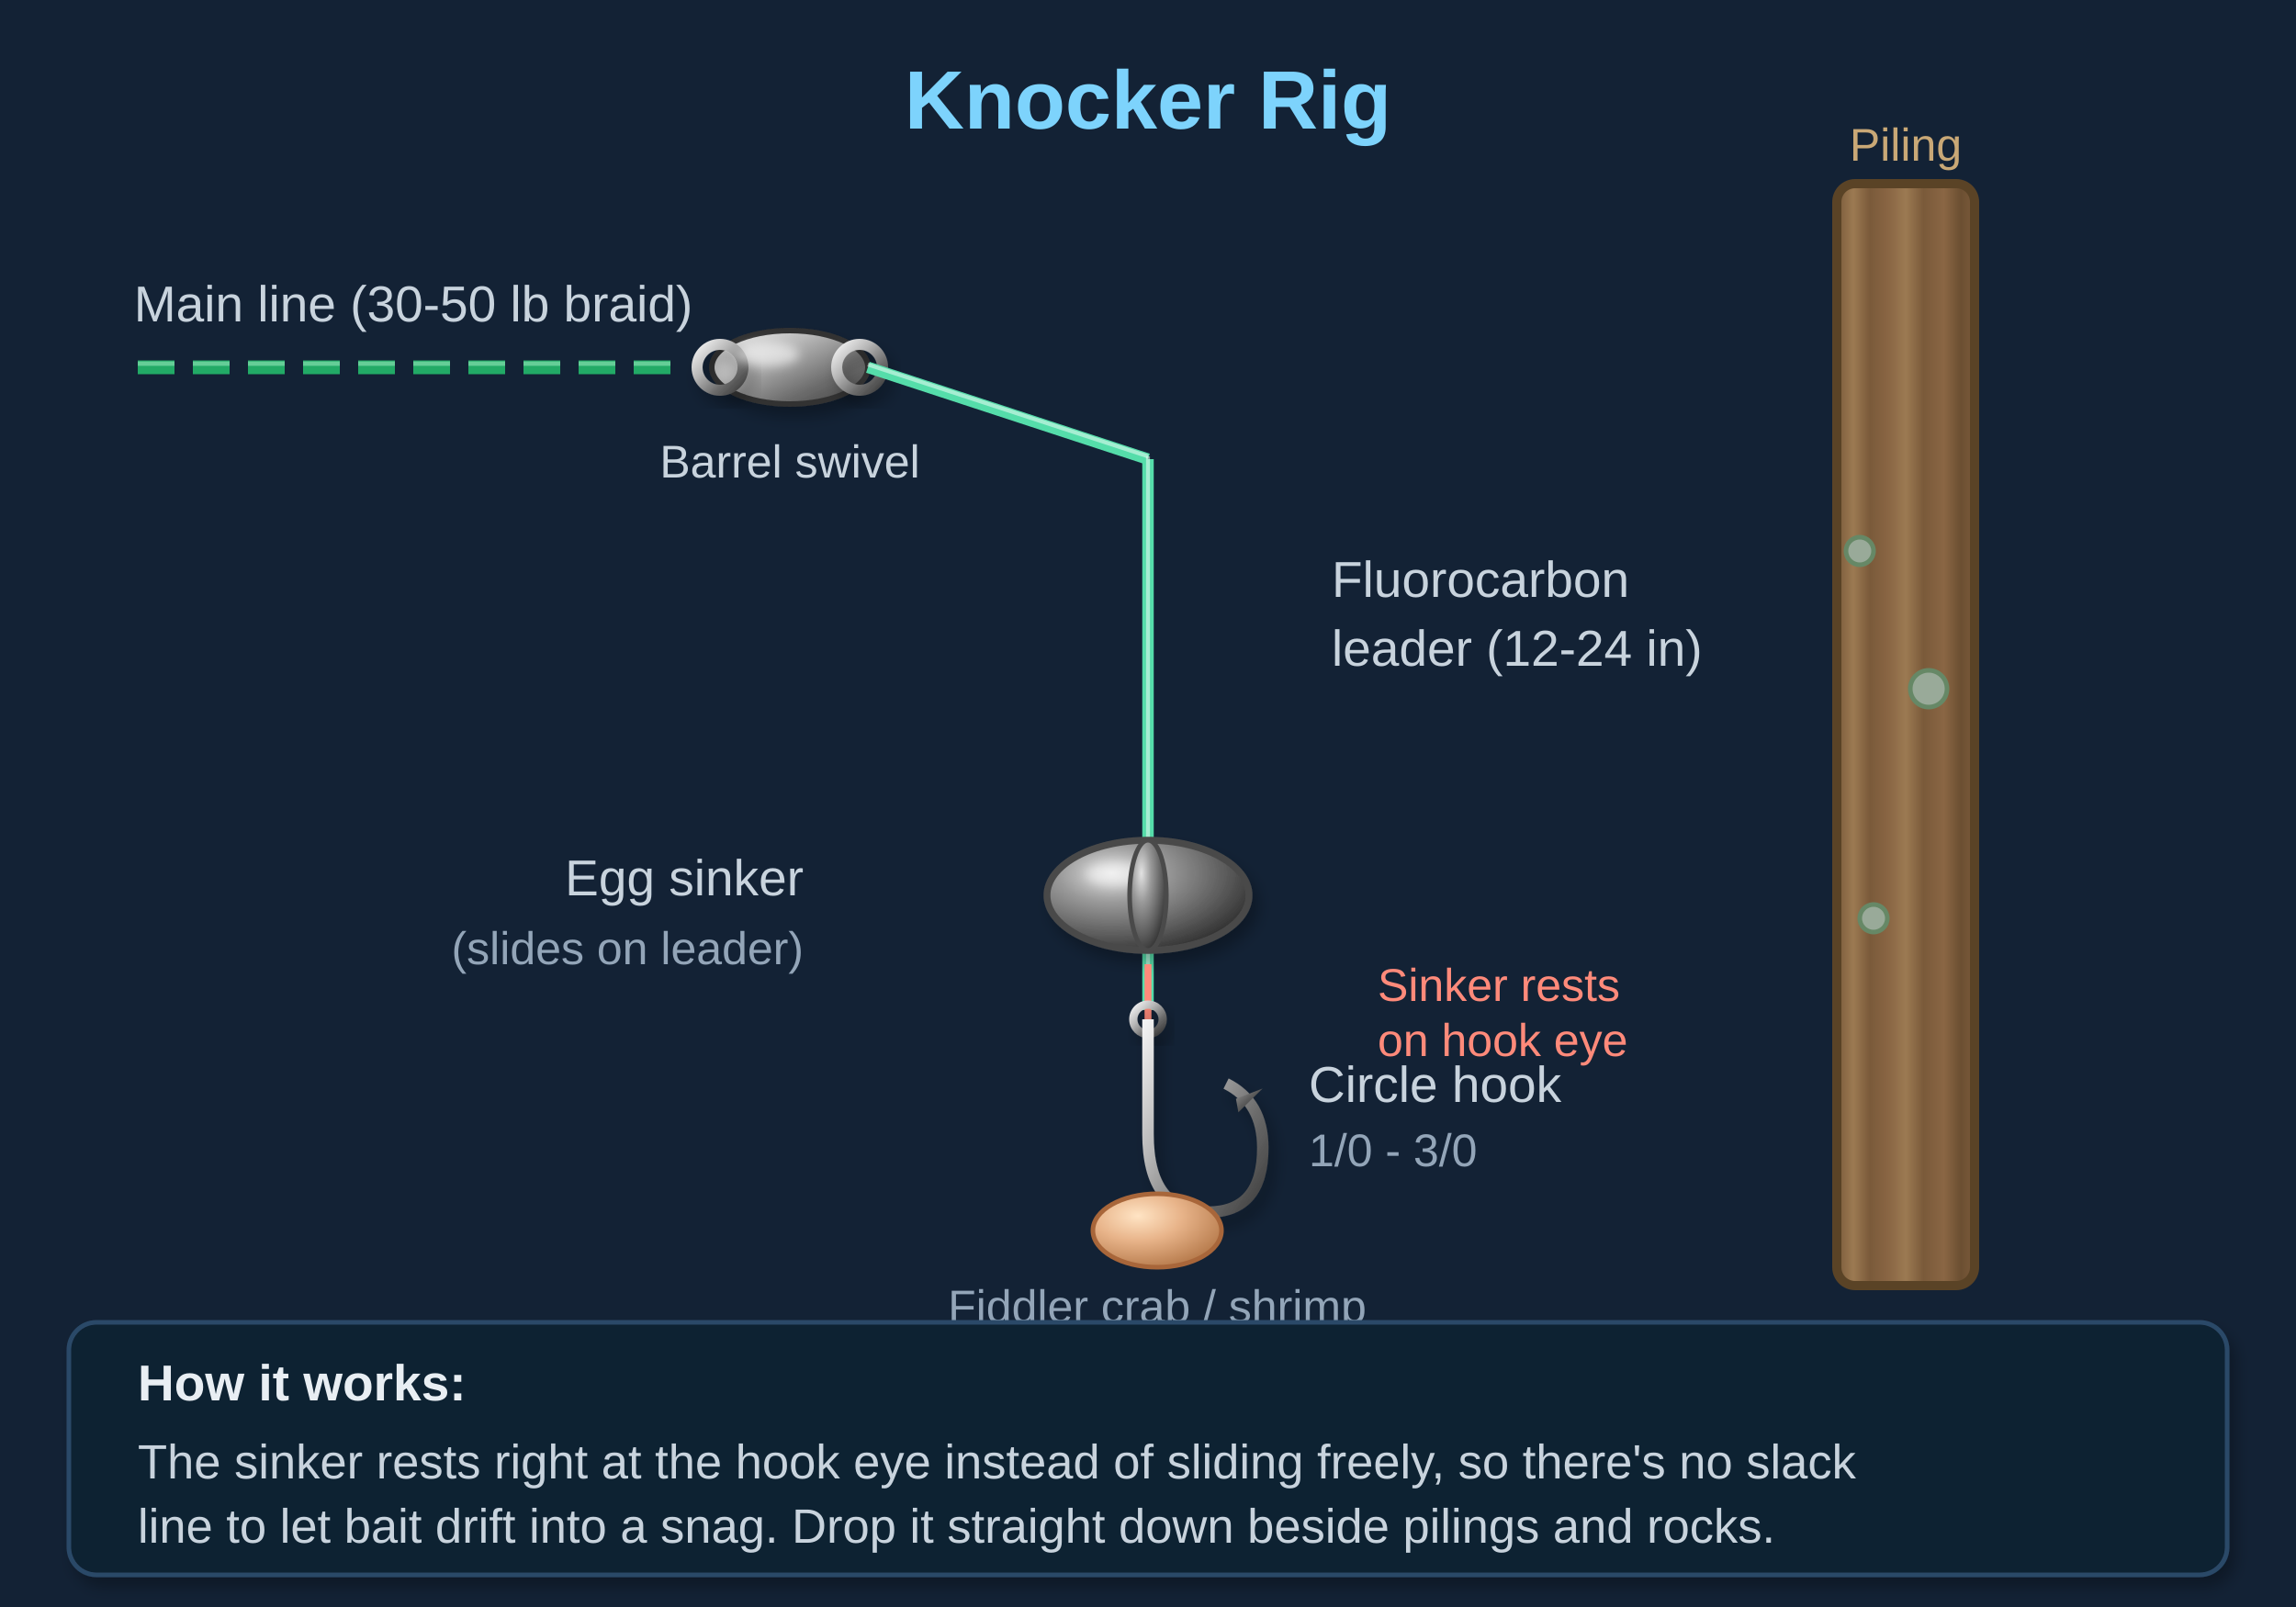
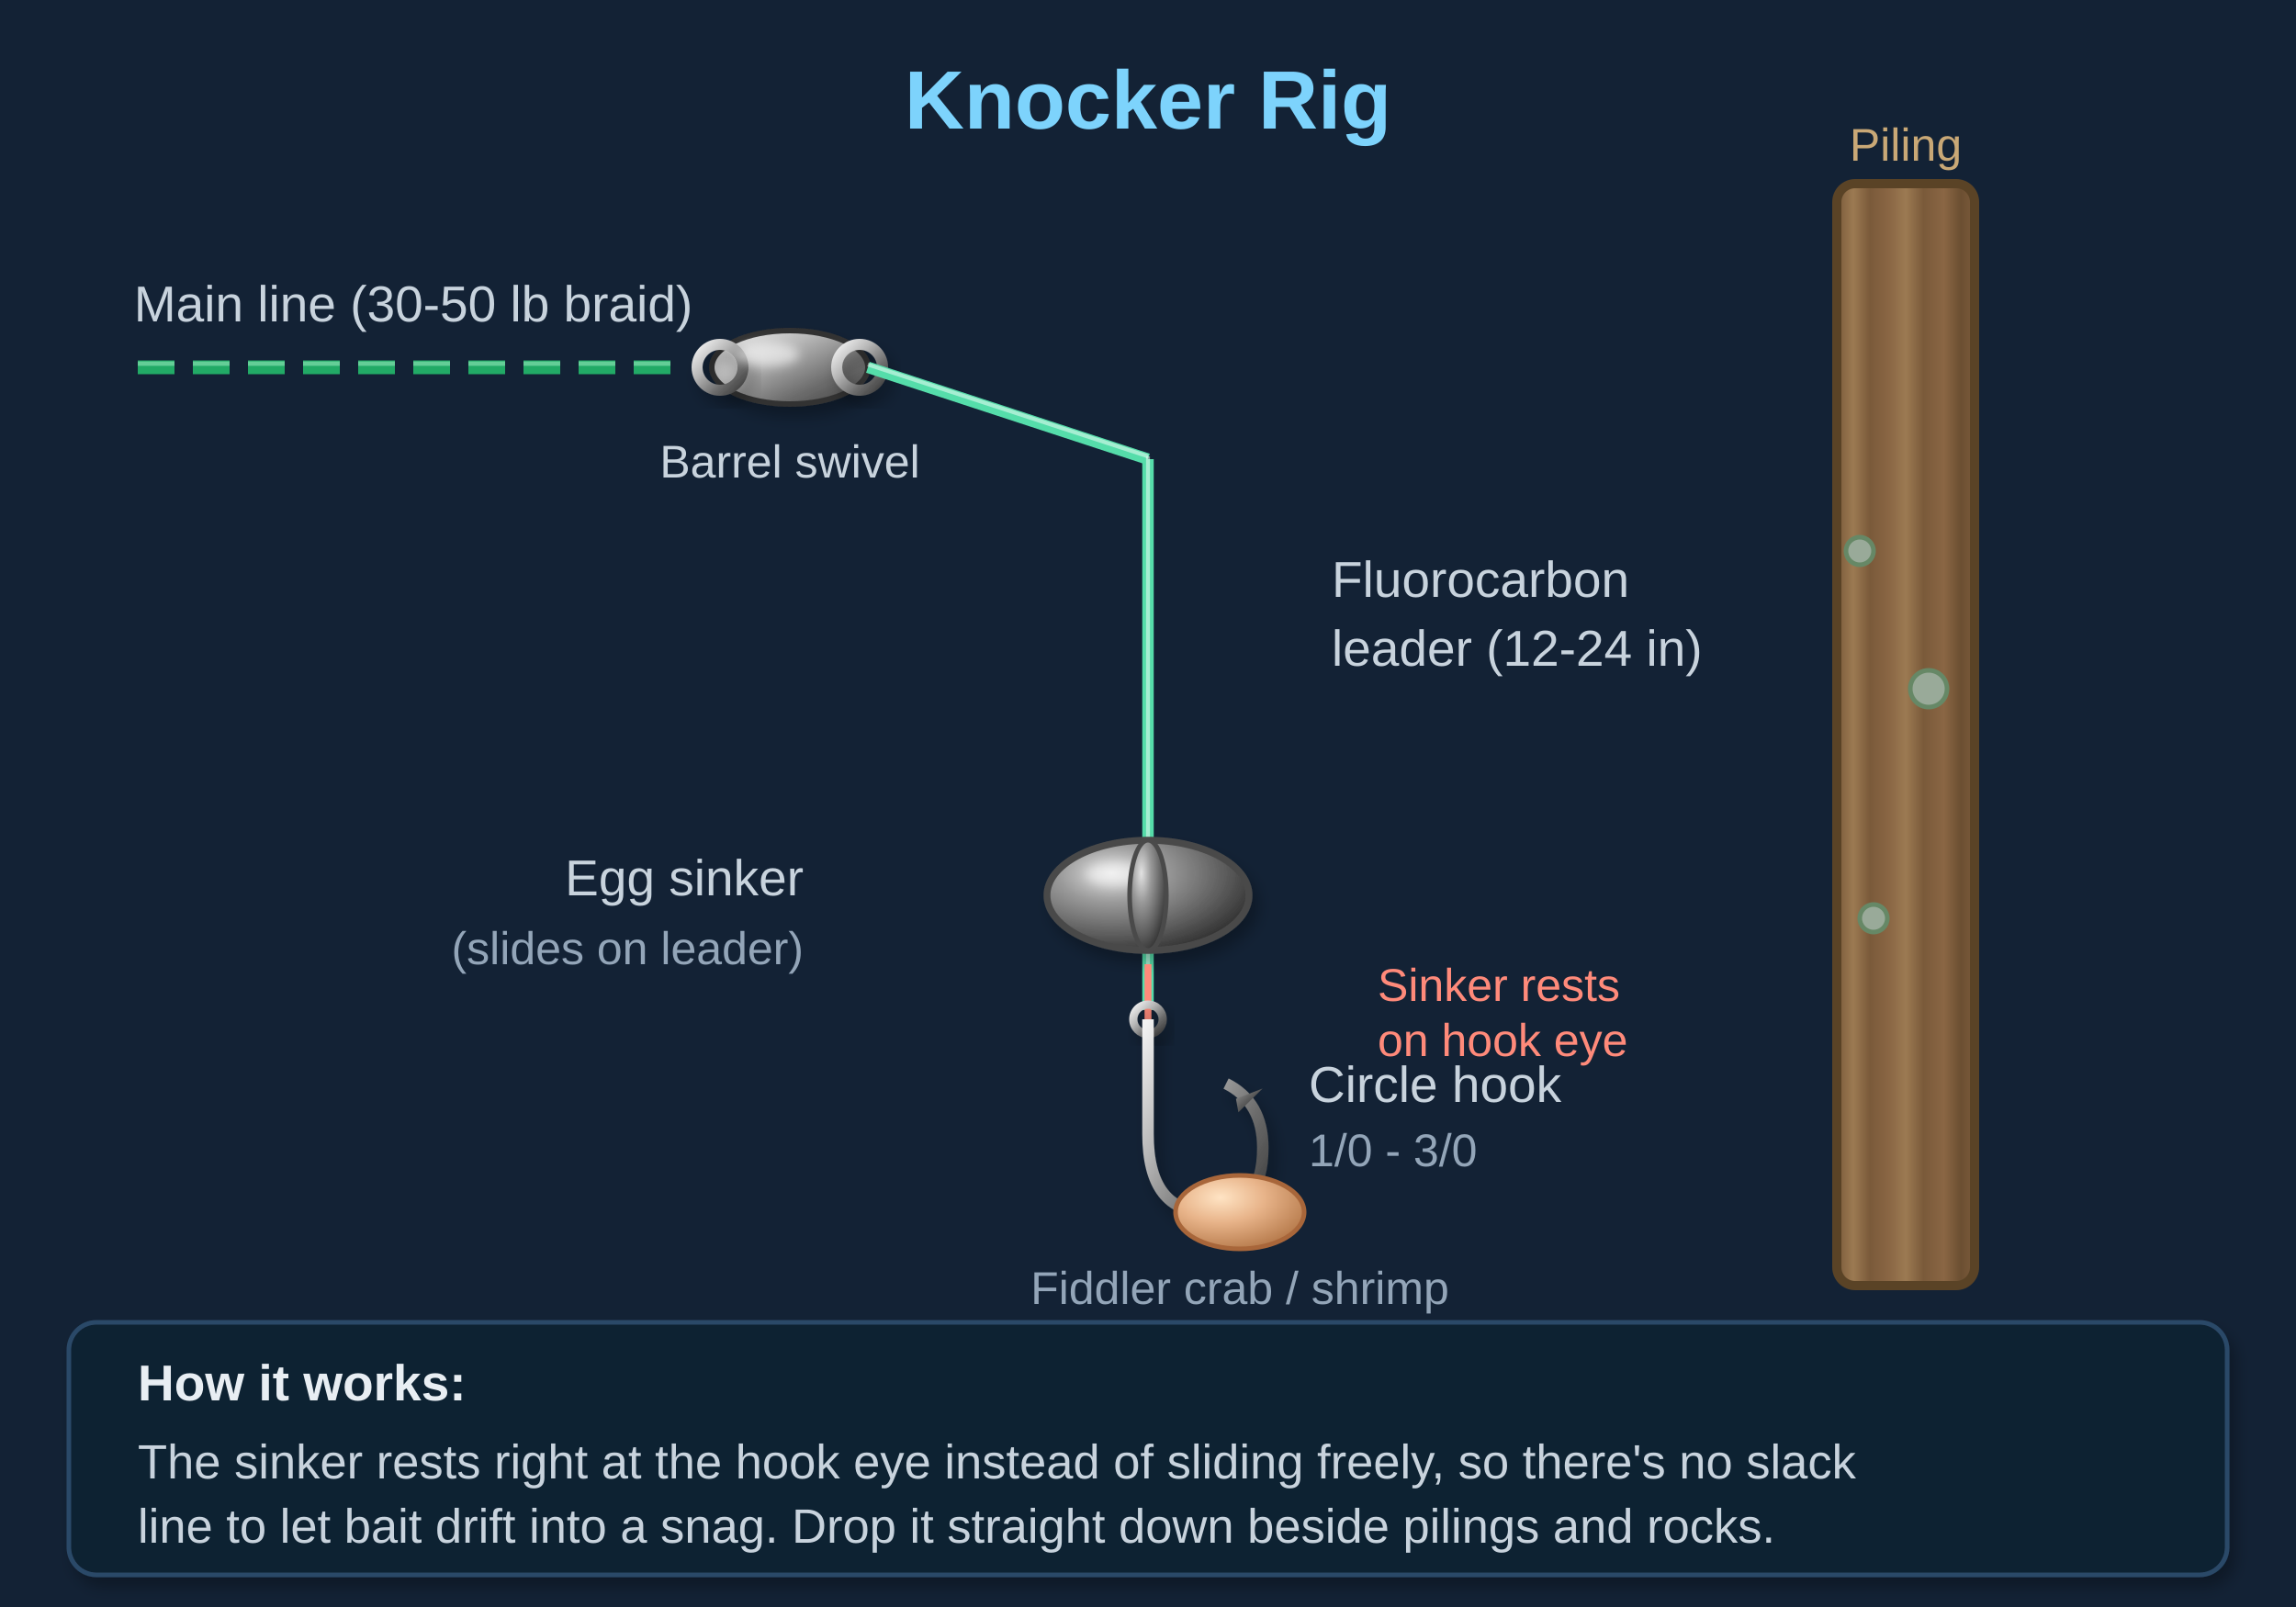
<svg xmlns="http://www.w3.org/2000/svg" viewBox="0 0 500 350" font-family="Arial, sans-serif">
  <rect x="0" y="0" width="500" height="350" fill="#132235" />
  <defs>
    <linearGradient id="woodGrain" x1="0%" y1="0%" x2="100%" y2="0%">
      <stop offset="0%" stop-color="#7a5a3a" />
      <stop offset="12%" stop-color="#9c7a52" />
      <stop offset="24%" stop-color="#7a5a3a" />
      <stop offset="38%" stop-color="#8a6644" />
      <stop offset="50%" stop-color="#9c7a52" />
      <stop offset="63%" stop-color="#7a5a3a" />
      <stop offset="78%" stop-color="#8a6644" />
      <stop offset="90%" stop-color="#6b4f32" />
      <stop offset="100%" stop-color="#7a5a3a" />
    </linearGradient>
  </defs>
  <defs>
    <radialGradient id="baitGrad" cx="35%" cy="30%" r="75%">
      <stop offset="0%" stop-color="#ffe4c4" />
      <stop offset="45%" stop-color="#e8b48a" />
      <stop offset="100%" stop-color="#b5794a" />
    </radialGradient>
    <filter id="glossBlur" x="-60%" y="-60%" width="220%" height="220%">
      <feGaussianBlur stdDeviation="1.1" />
    </filter>
  </defs>
  <defs>
    <linearGradient id="steelGrad" x1="0%" y1="0%" x2="100%" y2="100%">
      <stop offset="0%" stop-color="#f2f2f2" />
      <stop offset="35%" stop-color="#b8b8b8" />
      <stop offset="70%" stop-color="#6e6e6e" />
      <stop offset="100%" stop-color="#3d3d3d" />
    </linearGradient>
    <linearGradient id="steelGradDark" x1="0%" y1="0%" x2="100%" y2="100%">
      <stop offset="0%" stop-color="#9a9a9a" />
      <stop offset="45%" stop-color="#5c5c5c" />
      <stop offset="100%" stop-color="#242424" />
    </linearGradient>
    <radialGradient id="leadGrad" cx="32%" cy="30%" r="75%">
      <stop offset="0%" stop-color="#e2e2e2" />
      <stop offset="35%" stop-color="#9a9a9a" />
      <stop offset="75%" stop-color="#5c5c5c" />
      <stop offset="100%" stop-color="#333333" />
    </radialGradient>
    <filter id="softShadow" x="-40%" y="-40%" width="180%" height="180%">
      <feDropShadow dx="1.4" dy="2.2" stdDeviation="1.6" flood-color="#000000" flood-opacity="0.28" />
    </filter>
  </defs>
  <text x="250" y="28" text-anchor="middle" font-size="18" font-weight="bold" fill="#7DD3FC">Knocker Rig</text>
  <line x1="30" y1="80" x2="150" y2="80" stroke="#2a6" stroke-width="3" stroke-dasharray="8,4" />
  <line x1="30" y1="79.2" x2="150" y2="79.2" stroke="#8fe6b8" stroke-width="0.96" stroke-dasharray="8,4" opacity="0.6" />
  <text x="90" y="70" text-anchor="middle" font-size="11" fill="#c8d3dd">Main line (30-50 lb braid)</text>
  <ellipse cx="172.0" cy="80.0" rx="17.0" ry="8.0" fill="url(#steelGrad)" stroke="#333333" stroke-width="1.2" filter="url(#softShadow)" />
  <circle cx="156.8" cy="80.0" r="5.0" fill="none" stroke="url(#steelGrad)" stroke-width="2.4" filter="url(#softShadow)" />
  <circle cx="187.2" cy="80.0" r="5.0" fill="none" stroke="url(#steelGrad)" stroke-width="2.4" filter="url(#softShadow)" />
  <ellipse cx="167.2" cy="77.2" rx="6.8" ry="2.6" fill="#ffffff" opacity="0.55" filter="url(#glossBlur)" />
  <text x="172" y="104" text-anchor="middle" font-size="10" fill="#c8d3dd">Barrel swivel</text>
  <line x1="189" y1="80" x2="250" y2="100" stroke="#5da" stroke-width="2.5" />
  <line x1="189" y1="79.4" x2="250" y2="99.4" stroke="#e8fbf3" stroke-width="0.85" opacity="0.55" />
  <line x1="250" y1="100" x2="250" y2="220" stroke="#5da" stroke-width="2.5" />
  <line x1="250" y1="99.4" x2="250" y2="219.4" stroke="#e8fbf3" stroke-width="0.85" opacity="0.55" />
  <text x="290" y="130" font-size="11" fill="#c8d3dd">Fluorocarbon</text>
  <text x="290" y="145" font-size="11" fill="#c8d3dd">leader (12-24 in)</text>
  <ellipse cx="250" cy="195" rx="22" ry="12" fill="url(#leadGrad)" stroke="#4a4a4a" stroke-width="1.5" filter="url(#softShadow)" />
  <ellipse cx="243.0" cy="190.4" rx="6.6" ry="2.6" fill="#ffffff" opacity="0.5" filter="url(#glossBlur)" />
  <ellipse cx="250" cy="195" rx="4" ry="12" fill="url(#leadGrad)" stroke="#4a4a4a" stroke-width="1" />
  <text x="175" y="195" text-anchor="end" font-size="11" fill="#c8d3dd">Egg sinker</text>
  <text x="175" y="210" text-anchor="end" font-size="10" fill="#93a5b8">(slides on leader)</text>
  <path d="M250 210 L250 222" stroke="#ff8a7a" stroke-width="1.5" />
  <text x="300" y="218" font-size="10" fill="#ff8a7a">Sinker rests</text>
  <text x="300" y="230" font-size="10" fill="#ff8a7a">on hook eye</text>
  <g transform="translate(237, 222)">
    <circle cx="13" cy="0" r="3.2" fill="none" stroke="url(#steelGrad)" stroke-width="1.8" filter="url(#softShadow)" />
    <path d="M13 0 L13 25 Q13 42 26 42 Q38 42 38 28 Q38 18 30 14" fill="none" stroke="url(#steelGrad)" stroke-width="2.5" filter="url(#softShadow)" />
    <path d="M32.15 17.31 L37.96 15.07 L32.68 20.26 Z" fill="url(#steelGradDark)" />
    <text x="48" y="18" font-size="11" fill="#c8d3dd">Circle hook</text>
    <text x="48" y="32" font-size="10" fill="#93a5b8">1/0 - 3/0</text>
  </g>
-   <g transform="translate(244, 260)">
+   <g transform="translate(262, 256)">
    <ellipse cx="8" cy="8" rx="14" ry="8" fill="url(#baitGrad)" stroke="#a8663a" stroke-width="1" />
    <text x="8" y="28" text-anchor="middle" font-size="10" fill="#93a5b8">Fiddler crab / shrimp</text>
  </g>
  <rect x="400" y="40" width="30" height="240" rx="4" fill="url(#woodGrain)" stroke="#5a4326" stroke-width="2" />
  <text x="415" y="35" text-anchor="middle" font-size="10" fill="#c9a876">Piling</text>
  <circle cx="405" cy="120" r="3" fill="#9a9" stroke="#686" stroke-width="1" />
  <circle cx="420" cy="150" r="4" fill="#9a9" stroke="#686" stroke-width="1" />
  <circle cx="408" cy="200" r="3" fill="#9a9" stroke="#686" stroke-width="1" />
  <rect x="15" y="288" width="470" height="55" rx="6" fill="#0f2032" stroke="#2c4a68" stroke-width="1" filter="url(#softShadow)" />
  <text x="30" y="305" font-size="11" fill="#e8eef3" font-weight="bold">How it works:</text>
  <text x="30" y="322" font-size="10.5" fill="#c8d3dd">The sinker rests right at the hook eye instead of sliding freely, so there's no slack</text>
  <text x="30" y="336" font-size="10.5" fill="#c8d3dd">line to let bait drift into a snag. Drop it straight down beside pilings and rocks.</text>
</svg>
